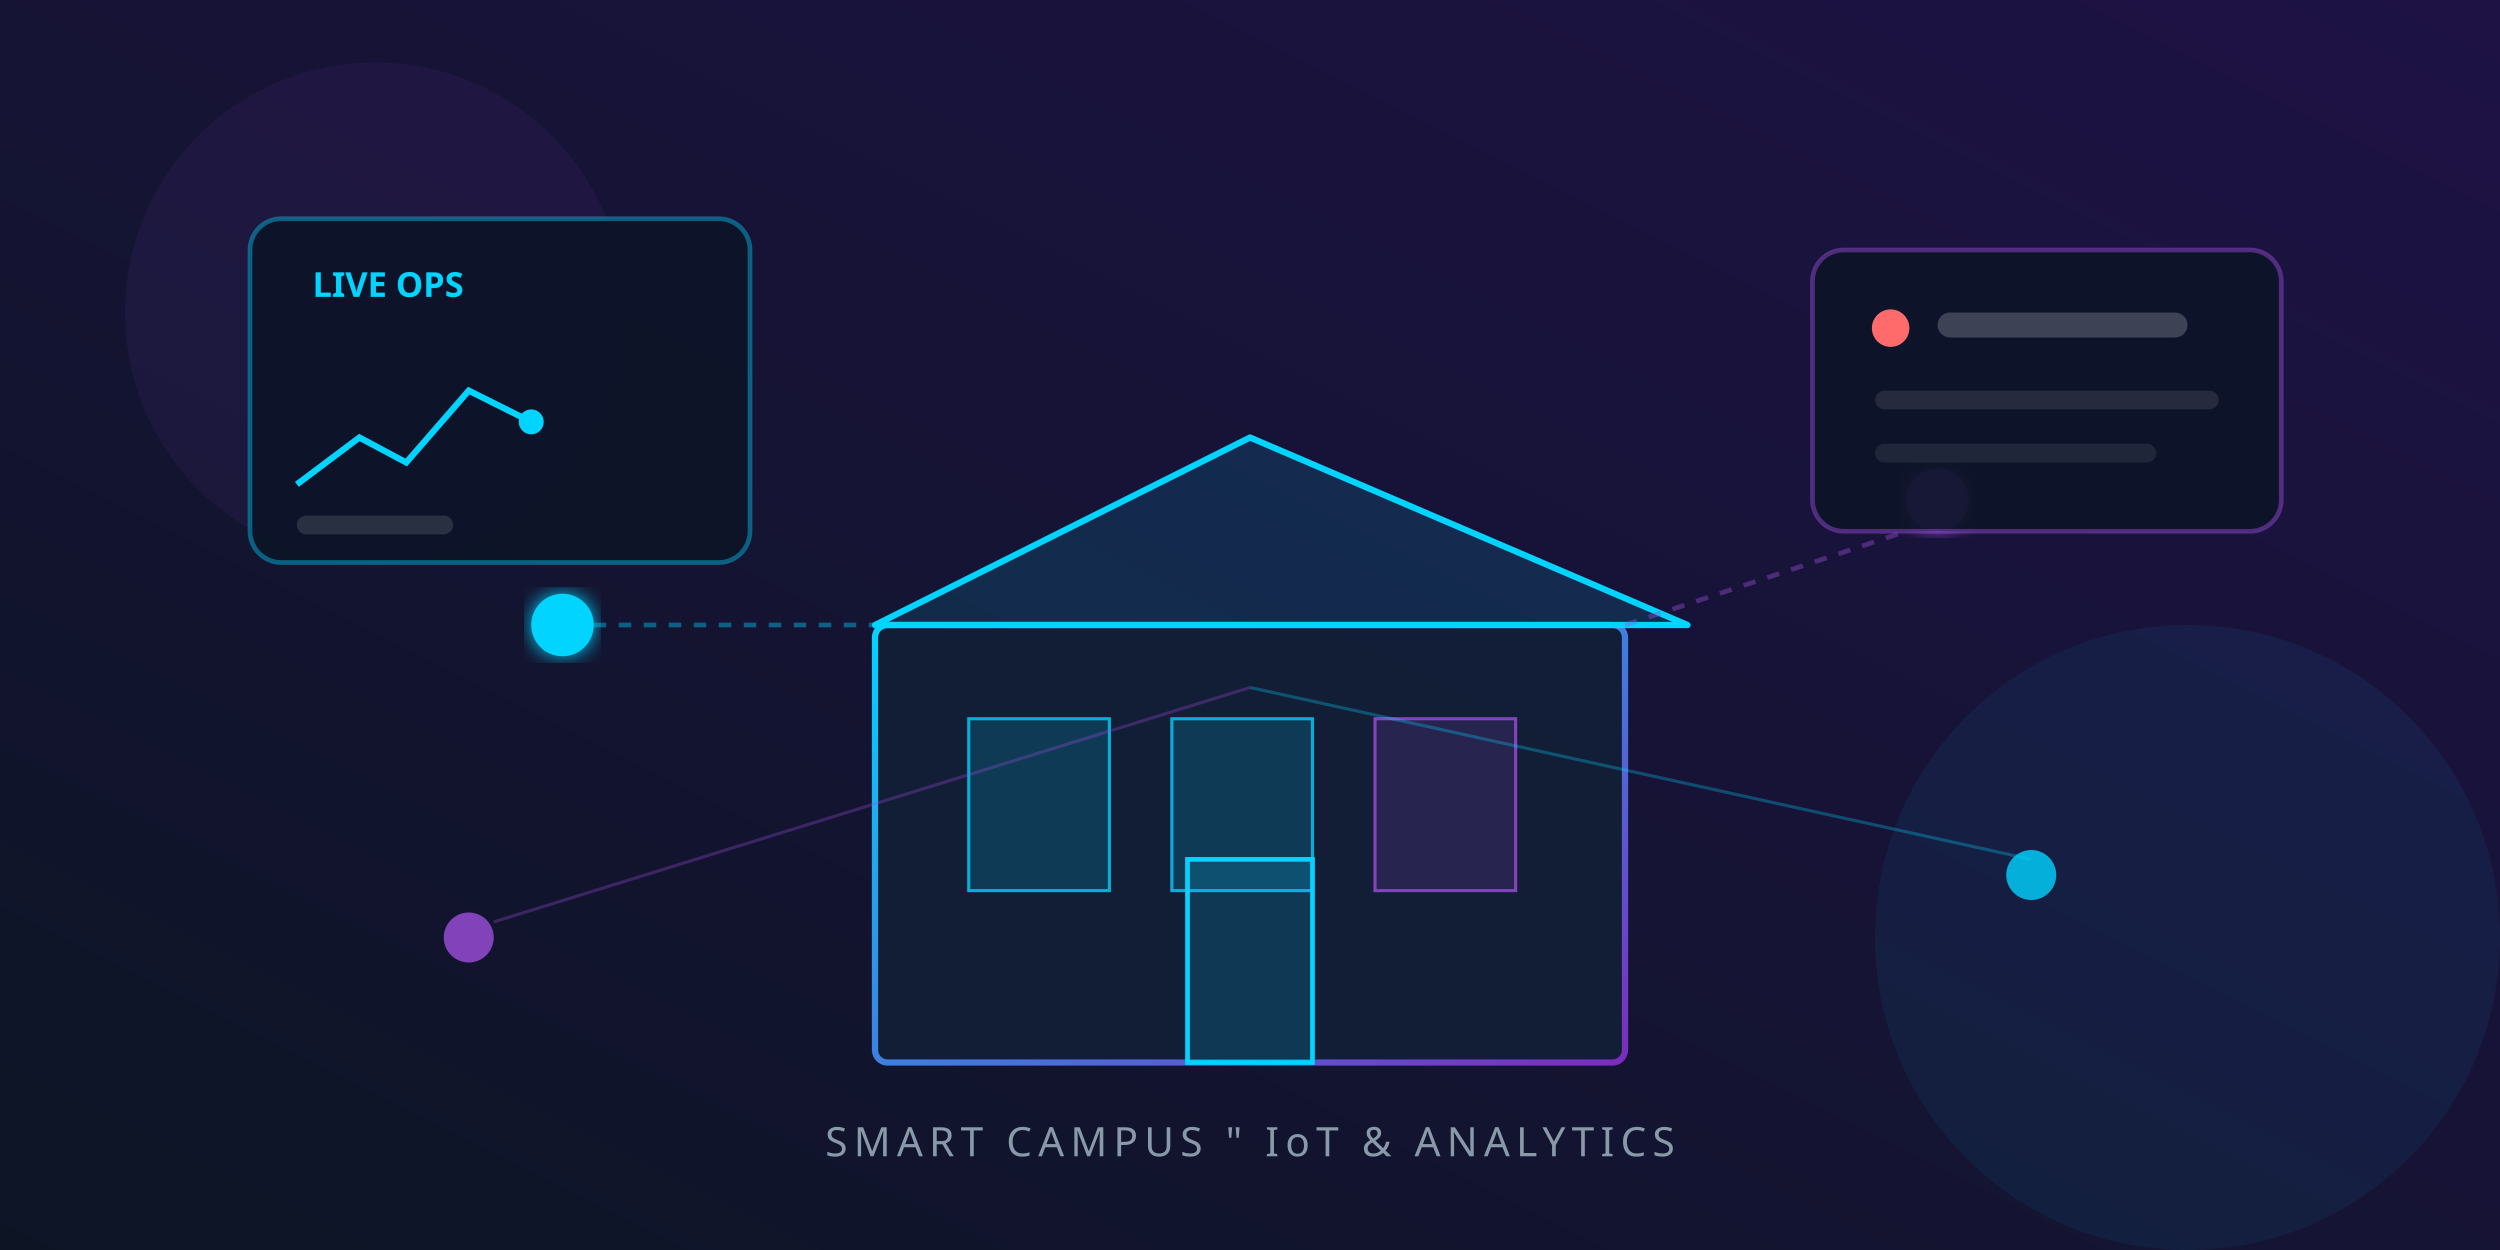
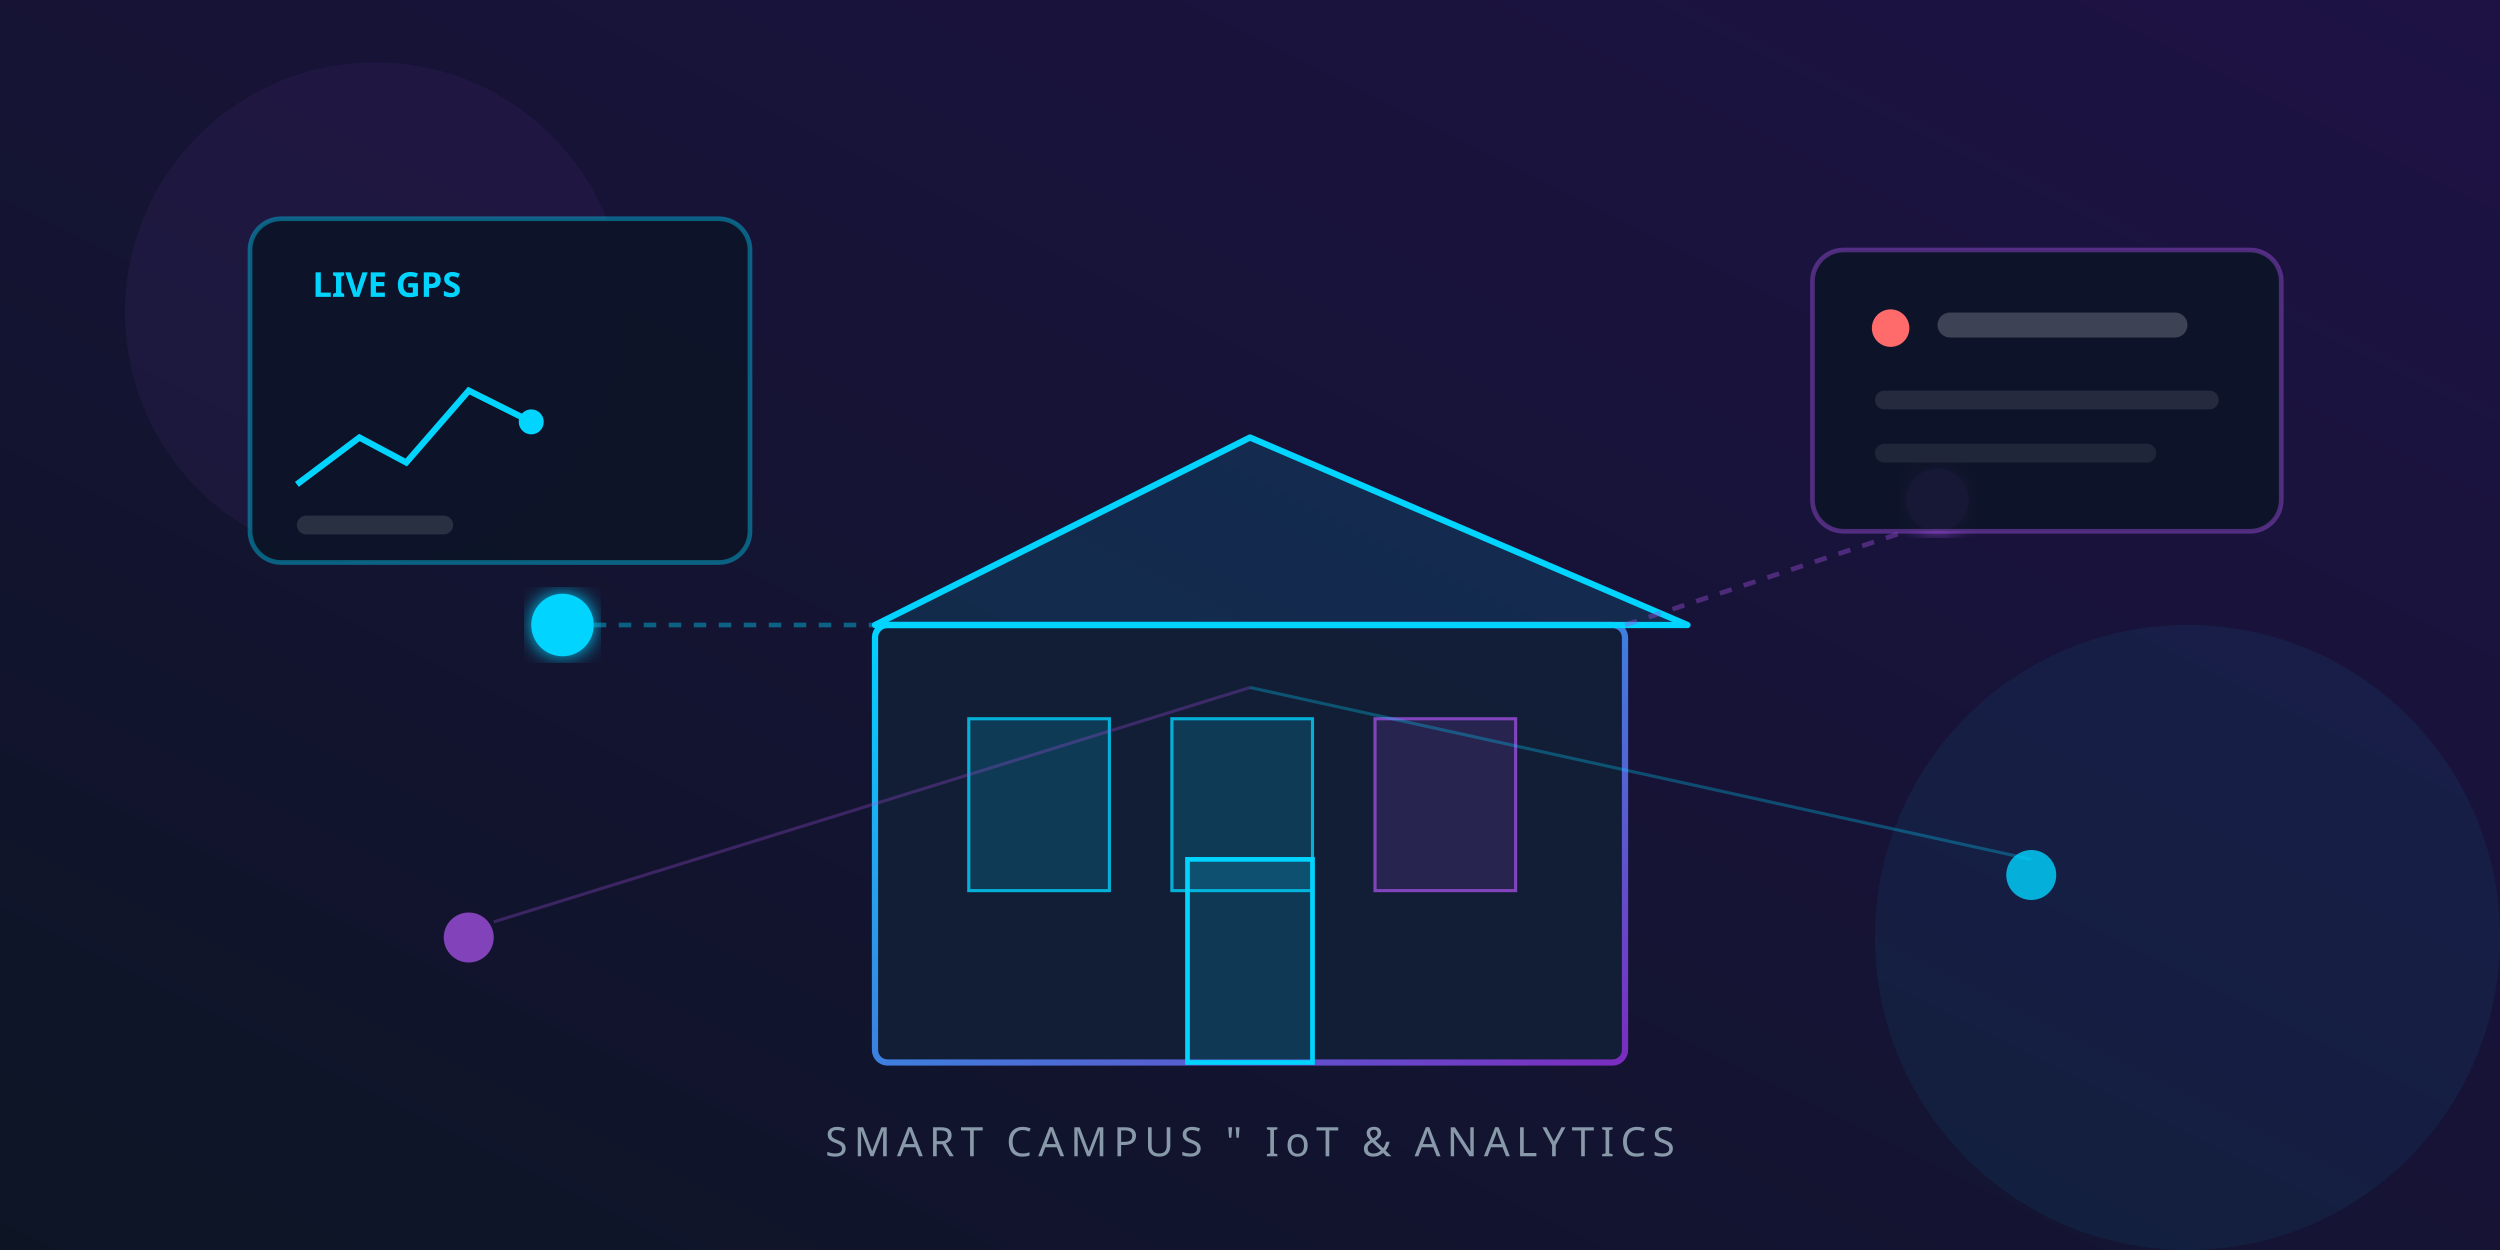
<svg xmlns="http://www.w3.org/2000/svg" viewBox="0 0 800 400" role="img" aria-label="Smart Campus Operations Hub">
  <defs>
    <linearGradient id="bg2" x1="0%" y1="100%" x2="100%" y2="0%">
      <stop offset="0%" stop-color="#0d1525" />
      <stop offset="100%" stop-color="#1e1245" />
    </linearGradient>
    <linearGradient id="accent2" x1="0%" y1="0%" x2="100%" y2="100%">
      <stop offset="0%" stop-color="#00d4ff" />
      <stop offset="100%" stop-color="#7b2cbf" />
    </linearGradient>
    <filter id="glow2">
      <feGaussianBlur stdDeviation="3" result="b" />
      <feMerge>
        <feMergeNode in="b" />
        <feMergeNode in="SourceGraphic" />
      </feMerge>
    </filter>
  </defs>
  <rect width="800" height="400" fill="url(#bg2)" />
  <circle cx="120" cy="100" r="80" fill="#9d4edd" opacity="0.07" />
  <circle cx="700" cy="300" r="100" fill="#00d4ff" opacity="0.06" />
  <g transform="translate(280, 120)">
    <rect x="0" y="80" width="240" height="140" fill="rgba(18,30,55,0.95)" stroke="url(#accent2)" stroke-width="2" rx="4" />
    <polygon points="120,20 260,80 0,80" fill="rgba(0,212,255,0.12)" stroke="#00d4ff" stroke-width="2" stroke-linejoin="round" />
    <rect x="30" y="110" width="45" height="55" fill="rgba(0,212,255,0.2)" stroke="#00d4ff" stroke-width="1" opacity="0.8" />
    <rect x="95" y="110" width="45" height="55" fill="rgba(0,212,255,0.2)" stroke="#00d4ff" stroke-width="1" opacity="0.8" />
    <rect x="160" y="110" width="45" height="55" fill="rgba(157,78,221,0.2)" stroke="#9d4edd" stroke-width="1" opacity="0.8" />
    <rect x="100" y="155" width="40" height="65" fill="rgba(0,212,255,0.15)" stroke="#00d4ff" stroke-width="1.5" />
  </g>
  <circle cx="180" cy="200" r="10" fill="#00d4ff" filter="url(#glow2)" />
  <circle cx="620" cy="160" r="10" fill="#9d4edd" filter="url(#glow2)" />
  <circle cx="650" cy="280" r="8" fill="#00d4ff" opacity="0.8" />
  <circle cx="150" cy="300" r="8" fill="#9d4edd" opacity="0.8" />
  <line x1="190" y1="200" x2="280" y2="200" stroke="#00d4ff" stroke-width="1.5" opacity="0.4" stroke-dasharray="4 4" />
  <line x1="520" y1="200" x2="610" y2="170" stroke="#9d4edd" stroke-width="1.5" opacity="0.4" stroke-dasharray="4 4" />
  <line x1="400" y1="220" x2="650" y2="275" stroke="#00d4ff" stroke-width="1" opacity="0.3" />
  <line x1="400" y1="220" x2="158" y2="295" stroke="#9d4edd" stroke-width="1" opacity="0.3" />
  <rect x="80" y="70" width="160" height="110" rx="10" fill="rgba(12,20,40,0.92)" stroke="rgba(0,212,255,0.4)" stroke-width="1.5" />
-   <text x="100" y="95" fill="#00d4ff" font-family="Segoe UI, sans-serif" font-size="11" font-weight="600">LIVE OPS</text>
+   <text x="100" y="95" fill="#00d4ff" font-family="Segoe UI, sans-serif" font-size="11" font-weight="600">LIVE GPS</text>
  <polyline points="95,155 115,140 130,148 150,125 170,135" fill="none" stroke="#00d4ff" stroke-width="2" />
  <circle cx="170" cy="135" r="4" fill="#00d4ff" />
  <rect x="95" y="165" width="50" height="6" rx="3" fill="#fff" opacity="0.12" />
  <rect x="580" y="80" width="150" height="90" rx="10" fill="rgba(12,20,40,0.92)" stroke="rgba(157,78,221,0.45)" stroke-width="1.5" />
  <circle cx="605" cy="105" r="6" fill="#ff6b6b" />
  <rect x="620" y="100" width="80" height="8" rx="4" fill="#fff" opacity="0.2" />
  <rect x="600" y="125" width="110" height="6" rx="3" fill="#fff" opacity="0.1" />
  <rect x="600" y="142" width="90" height="6" rx="3" fill="#fff" opacity="0.08" />
  <text x="400" y="370" text-anchor="middle" fill="#8899aa" font-family="Segoe UI, sans-serif" font-size="13" letter-spacing="2">SMART CAMPUS " IoT &amp; ANALYTICS</text>
</svg>
